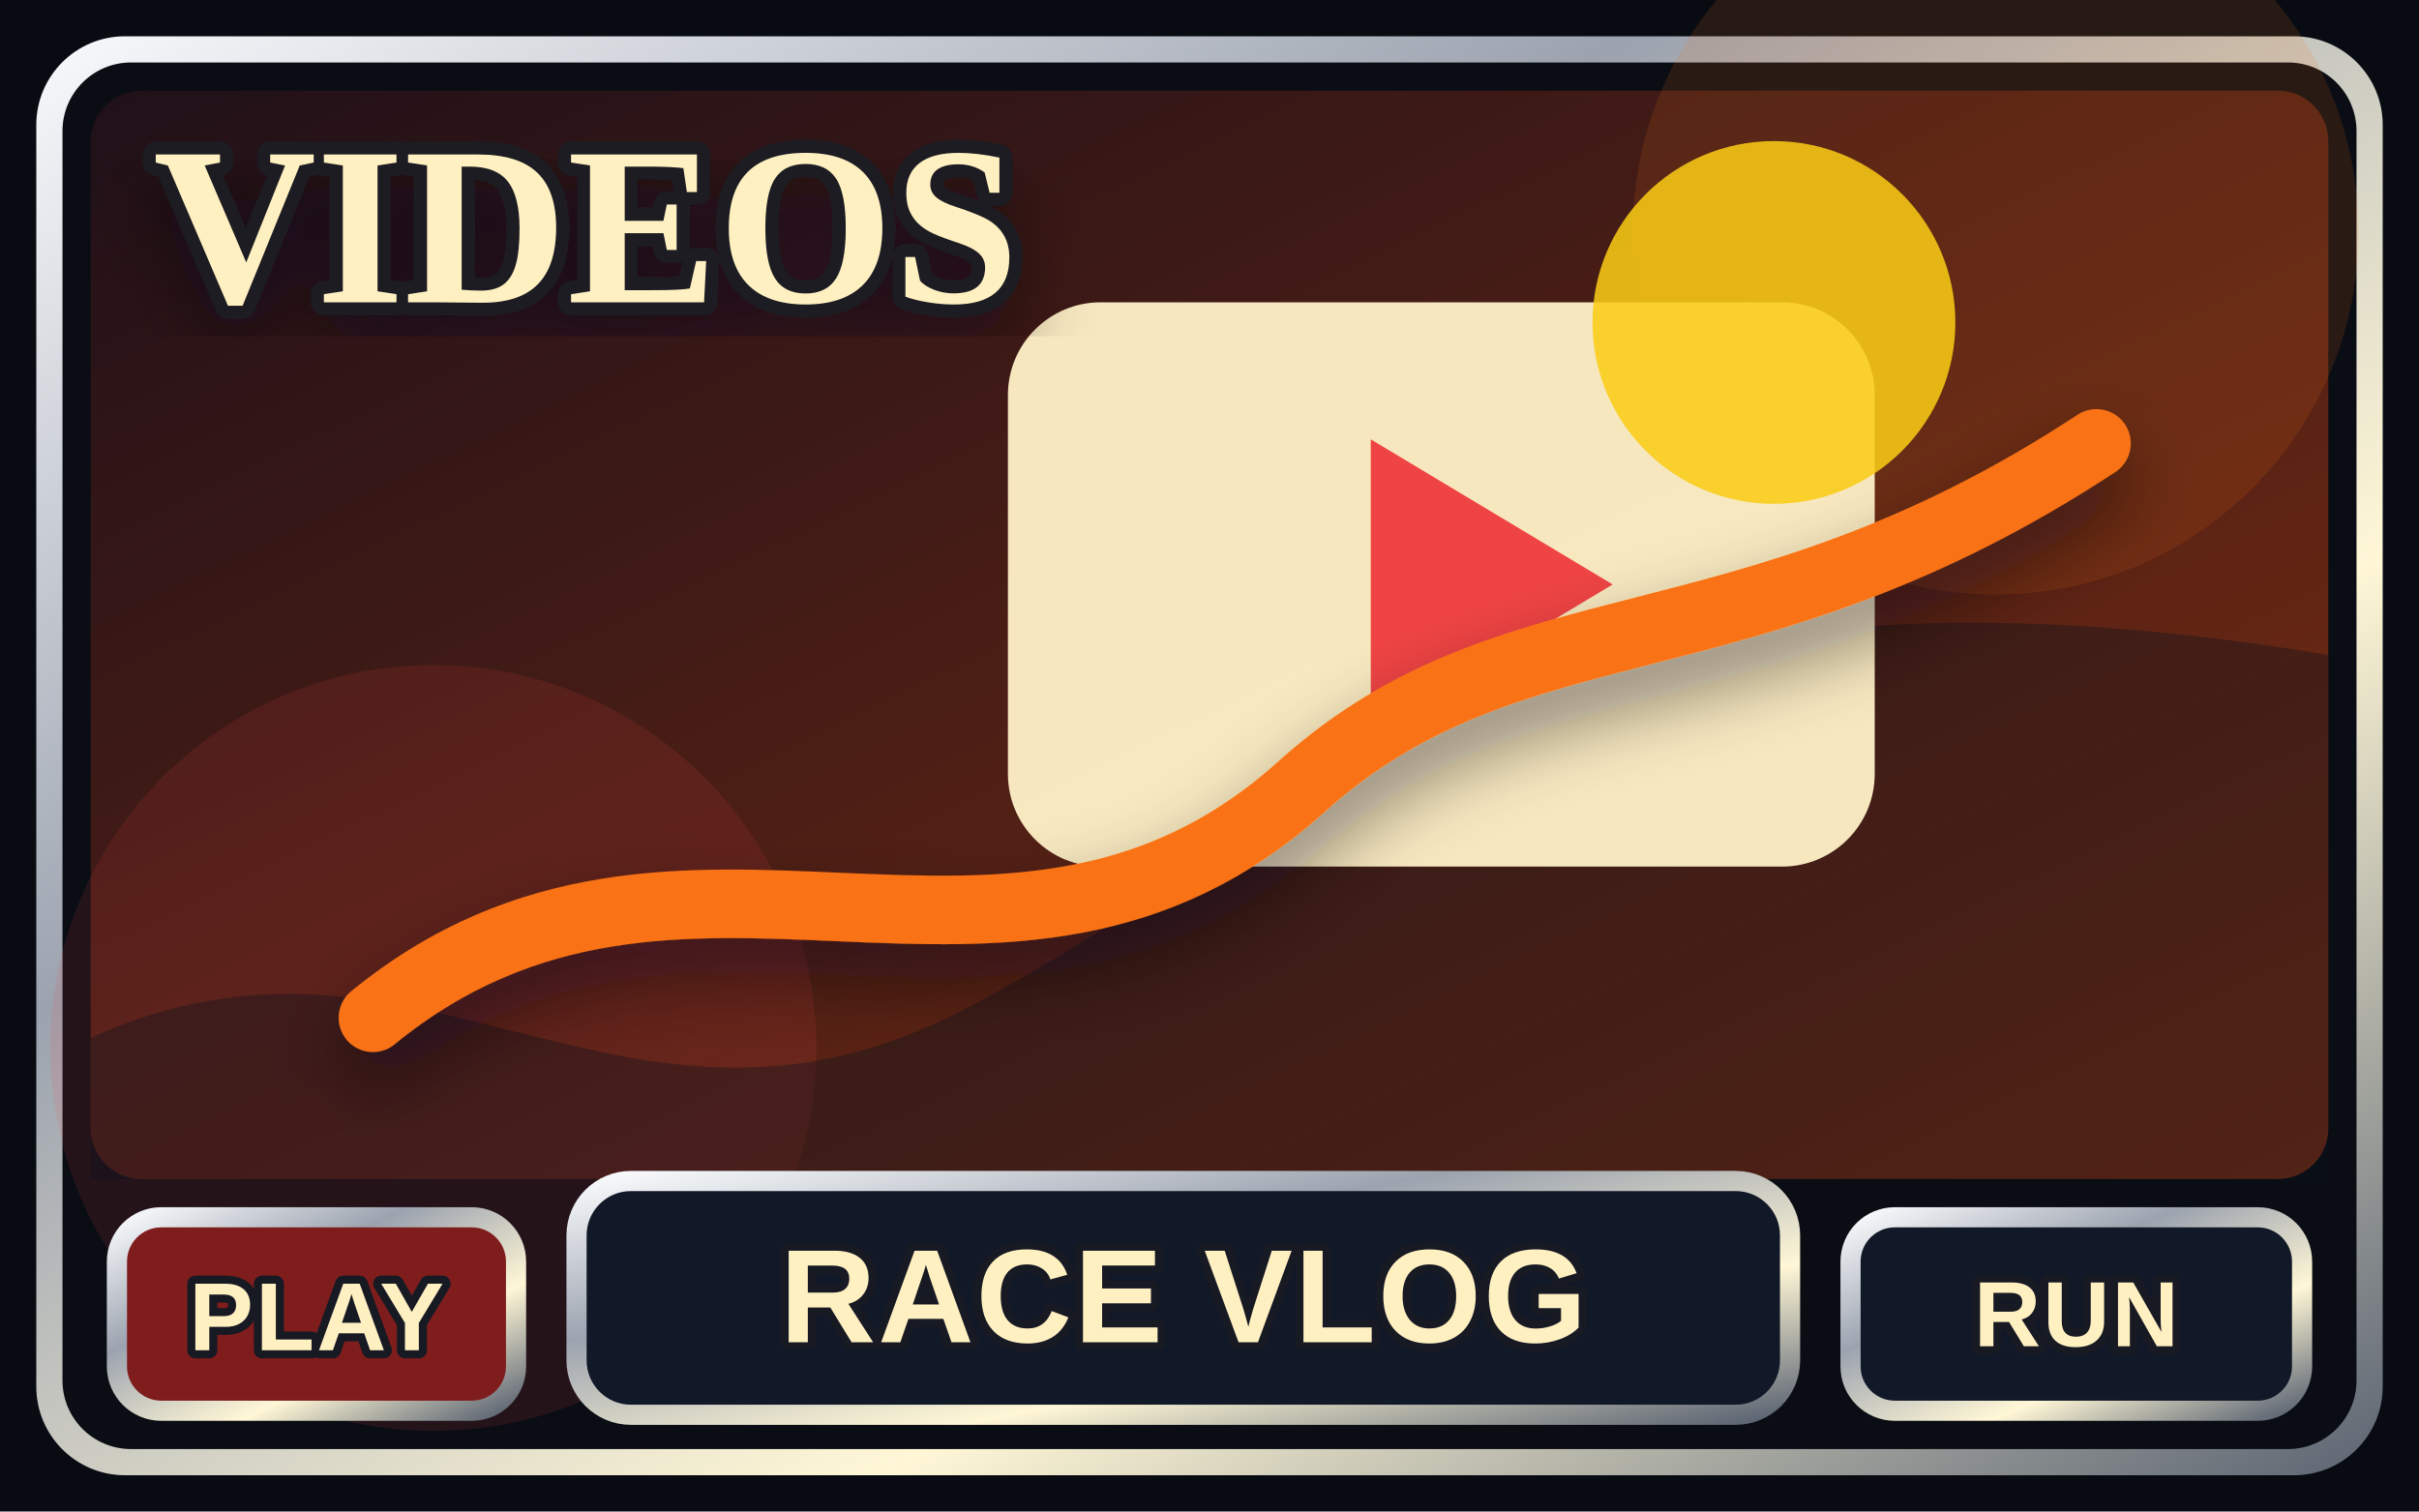
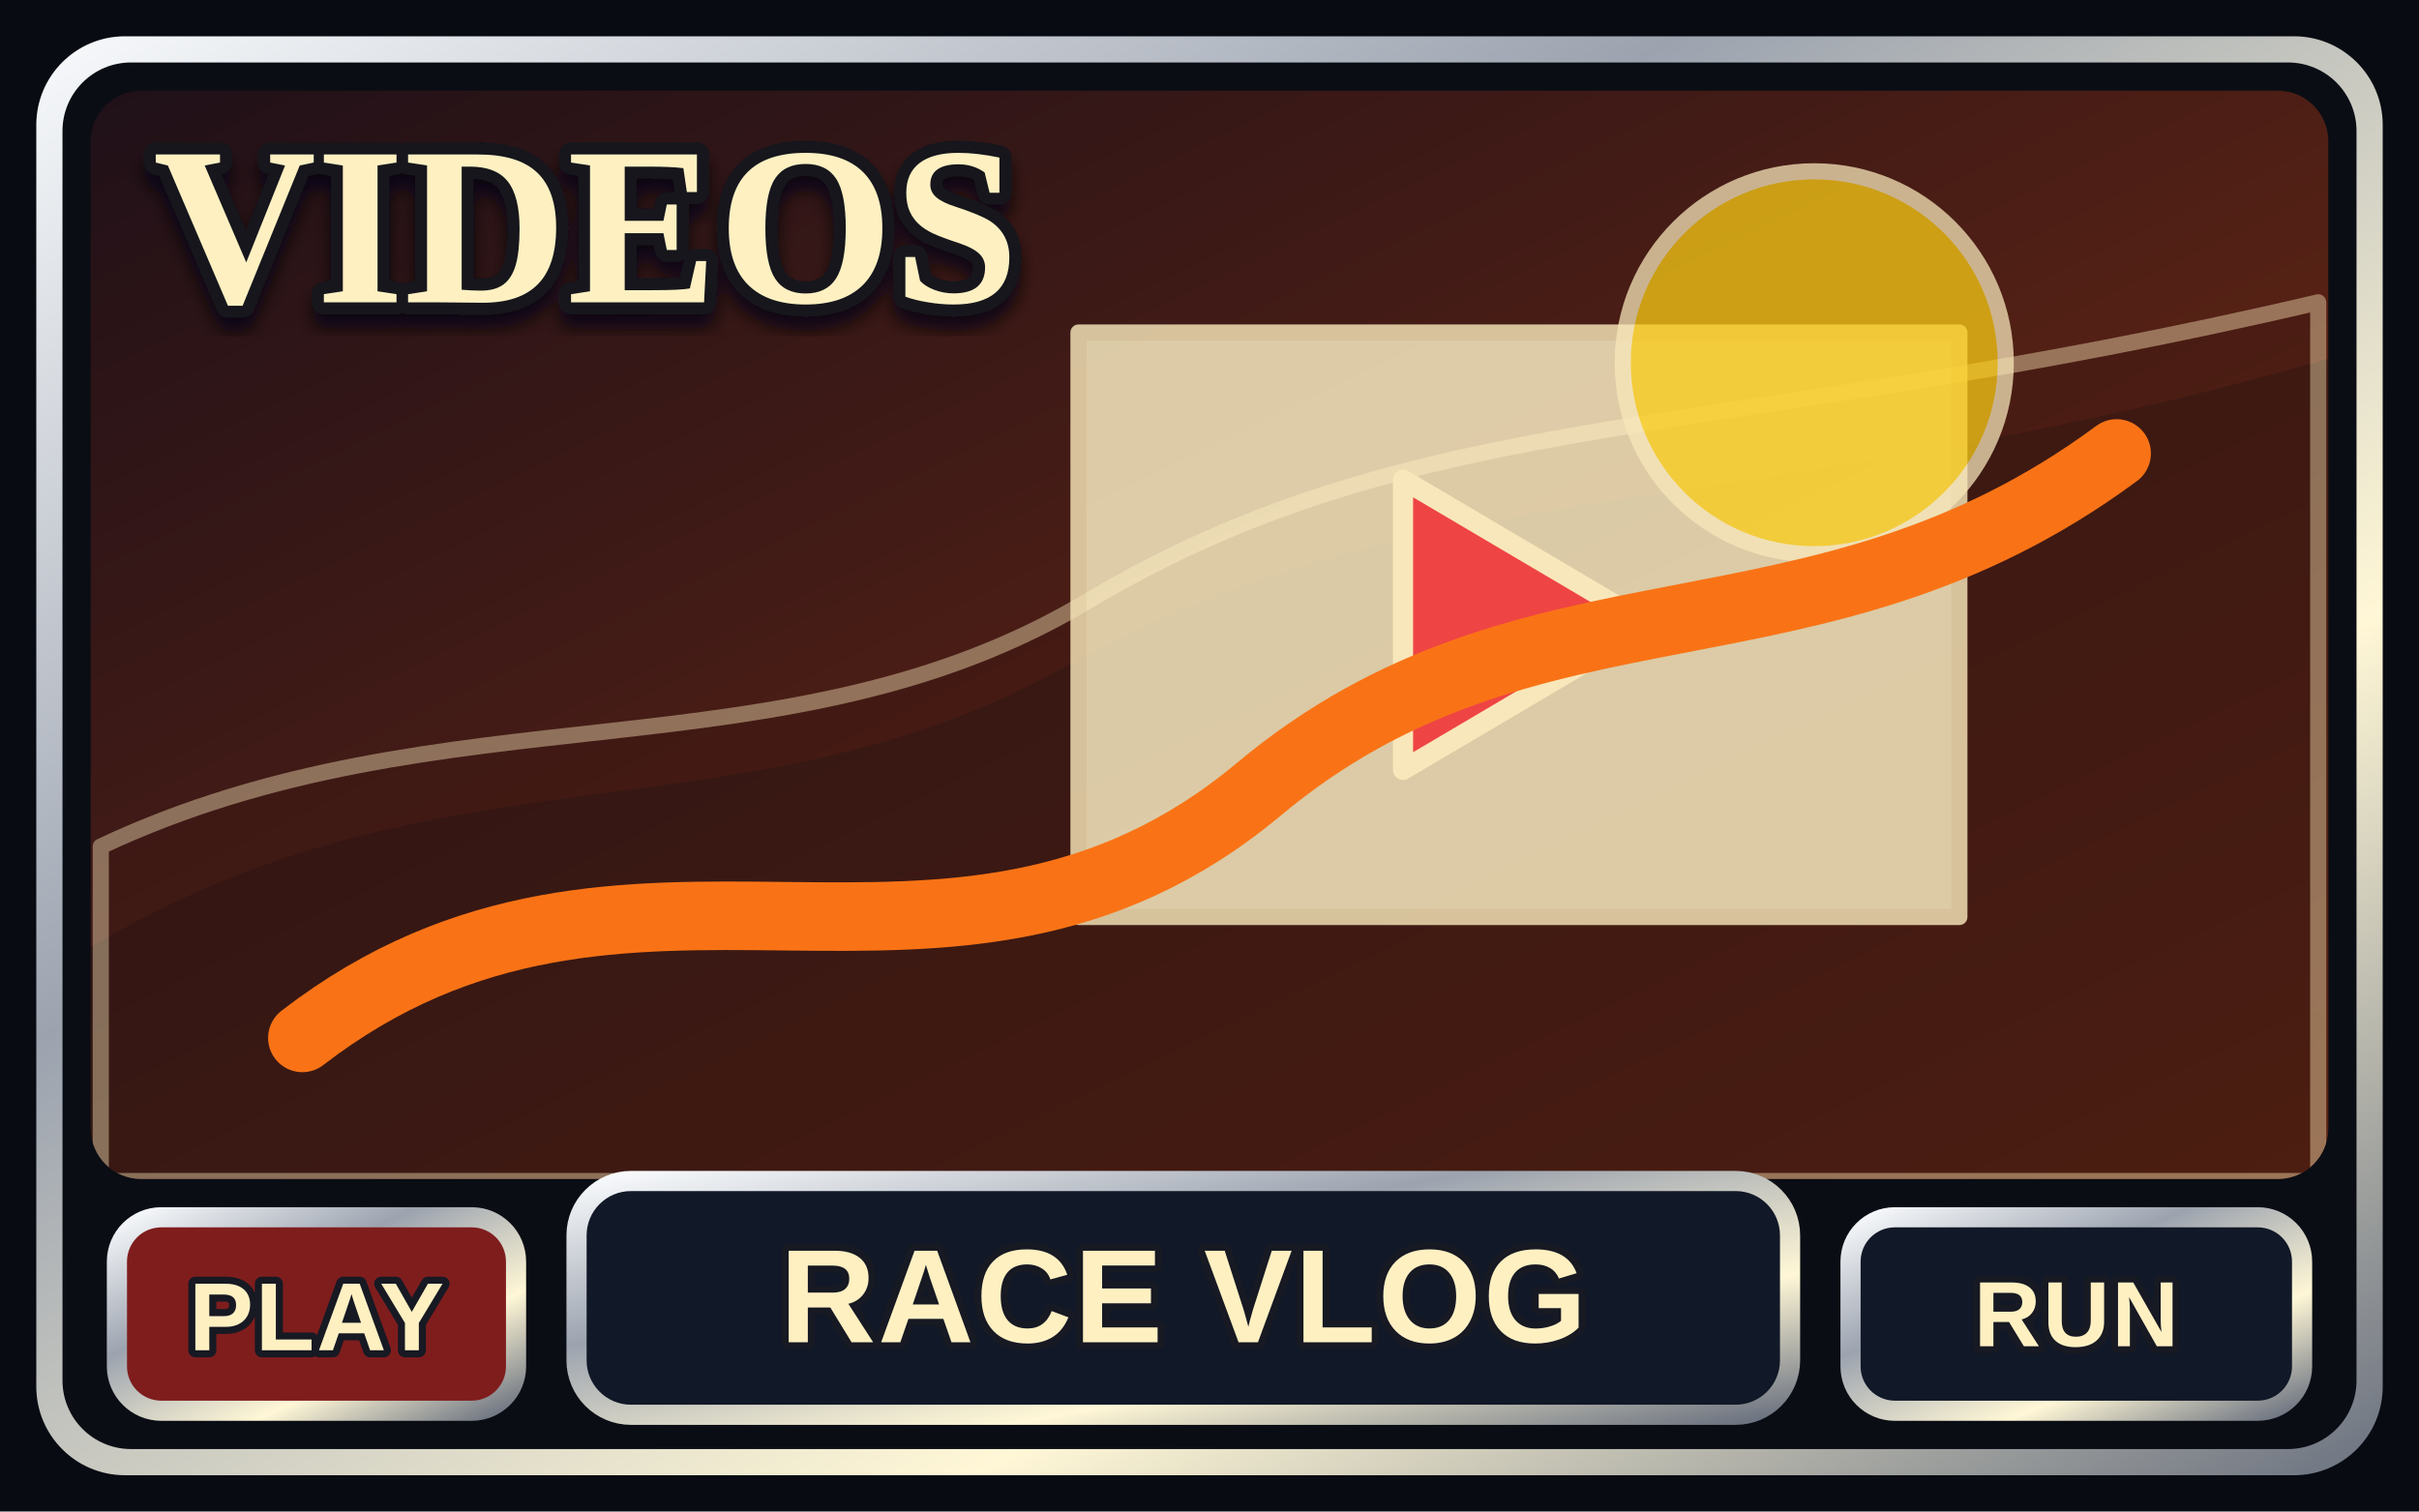
- <svg xmlns="http://www.w3.org/2000/svg" viewBox="0 0 1200 750" role="img" aria-label="VIDEOS minimalist enamel plaque cover">
+ <svg xmlns="http://www.w3.org/2000/svg" viewBox="0 0 1200 750" role="img" aria-label="VIDEOS inlaid enamel plaque cover">
  <defs>
    <linearGradient id="scene" x1="0" y1="0" x2="1" y2="1">
      <stop offset="0%" stop-color="#1f1018" />
      <stop offset="100%" stop-color="#7c2d12" />
    </linearGradient>
    <linearGradient id="metal" x1="0" y1="0" x2="1" y2="1">
      <stop offset="0%" stop-color="#f8fafc" />
-       <stop offset="34%" stop-color="#9ca3af" />
-       <stop offset="68%" stop-color="#fff7d6" />
-       <stop offset="100%" stop-color="#5b6472" />
+       <stop offset="35%" stop-color="#9ca3af" />
+       <stop offset="70%" stop-color="#fff7d6" />
+       <stop offset="100%" stop-color="#6b7280" />
    </linearGradient>
-     <filter id="shadow" x="-20%" y="-20%" width="140%" height="140%">
-       <feDropShadow dx="0" dy="18" stdDeviation="18" flood-color="#020617" flood-opacity=".46" />
+     <clipPath id="sceneClip">
+       <rect x="45" y="45" width="1110" height="540" rx="25" />
+     </clipPath>
+     <filter id="titleShadow" x="-20%" y="-20%" width="140%" height="140%">
+       <feDropShadow dx="0" dy="7" stdDeviation="4" flood-color="#020617" flood-opacity=".72" />
    </filter>
    <style>
-       .title { font-family: Georgia, 'Times New Roman', serif; font-weight: 900; paint-order: stroke; stroke: #1a1b20; stroke-width: 13px; stroke-linejoin: round; filter: url(#shadow); letter-spacing: 0; }
-       .rail { font-family: Impact, 'Arial Narrow', Arial, sans-serif; font-weight: 900; paint-order: stroke; stroke: #171923; stroke-width: 8px; stroke-linejoin: round; letter-spacing: 1px; }
-       .route { fill: none; stroke-linecap: round; stroke-linejoin: round; filter: url(#shadow); }
+       .title { font-family: Georgia, 'Times New Roman', serif; font-weight: 900; paint-order: stroke; stroke: #15171d; stroke-width: 12px; stroke-linejoin: round; filter: url(#titleShadow); letter-spacing: 0; }
+       .rail { font-family: Impact, 'Arial Narrow', Arial, sans-serif; font-weight: 900; paint-order: stroke; stroke: #171923; stroke-width: 7px; stroke-linejoin: round; letter-spacing: 1px; }
+       .field { stroke: #f8e7ba; stroke-width: 8; stroke-linejoin: round; }
+       .soft { stroke-width: 0; }
+       .route { fill: none; stroke-width: 34; stroke-linecap: round; stroke-linejoin: round; }
    </style>
  </defs>
  <rect width="1200" height="750" fill="#080b12" />
  <rect x="18" y="18" width="1164" height="714" rx="44" fill="url(#metal)" />
  <rect x="31" y="31" width="1138" height="688" rx="34" fill="#0a0d14" />
  <rect x="45" y="45" width="1110" height="540" rx="25" fill="url(#scene)" />
-   <circle cx="990" cy="115" r="180" fill="#f97316" opacity=".13" />
-   <circle cx="215" cy="520" r="190" fill="#ef4444" opacity=".12" />
-   <path d="M45 515 C210 440 310 590 480 500 C655 408 768 260 1155 325 L1155 585 L45 585Z" fill="#07111c" opacity=".36" />
-   <rect x="500" y="150" width="430" height="280" rx="46" fill="#fff1c7" opacity=".95" />
-   <path d="M680 218 L680 362 L800 290Z" fill="#ef4444" />
-   <circle cx="880" cy="160" r="90" fill="#facc15" opacity=".86" />
-   <path d="M185 505 C338 380 500 522 646 390 C752 295 865 335 1040 220" class="route" stroke="#f97316" stroke-width="34" />
+   <g clip-path="url(#sceneClip)">
+     <path d="M45 470 C220 365 370 420 530 330 C705 232 870 260 1155 178 L1155 585 L45 585Z" fill="#050b13" opacity=".28" />
+     <path class="field" d="M50 420 C220 340 390 388 540 298 C705 200 852 220 1150 150 L1150 586 L50 586Z" fill="#3a1511" opacity=".42" />
+     <path class="field" d="M535 165 H972 V455 H535Z" fill="#fff1c7" opacity=".82" />
+     <path d="M696 238 L696 382 L818 310Z" fill="#ef4444" stroke="#f8e7ba" stroke-width="10" stroke-linejoin="round" />
+     <circle cx="900" cy="180" r="95" fill="#facc15" opacity=".74" stroke="#f8e7ba" stroke-width="8" />
+     <path class="route" d="M150 515 C312 390 470 520 624 392 C760 278 900 336 1050 225" stroke="#f97316" />
+   </g>
  <text class="title" x="76" y="150" font-size="112" fill="#fff0c2">VIDEOS</text>
  <rect x="58" y="604" width="198" height="96" rx="22" fill="#7f1d1d" stroke="url(#metal)" stroke-width="10" />
  <rect x="286" y="586" width="602" height="116" rx="27" fill="#111827" stroke="url(#metal)" stroke-width="10" />
  <rect x="918" y="604" width="224" height="96" rx="22" fill="#111827" stroke="url(#metal)" stroke-width="10" />
  <text class="rail" x="157" y="670" font-size="48" text-anchor="middle" fill="#fff0c2">PLAY</text>
  <text class="rail" x="587" y="666" font-size="66" text-anchor="middle" fill="#fff0c2">RACE VLOG</text>
  <text class="rail" x="1030" y="668" font-size="46" text-anchor="middle" fill="#fff0c2">RUN</text>
</svg>
